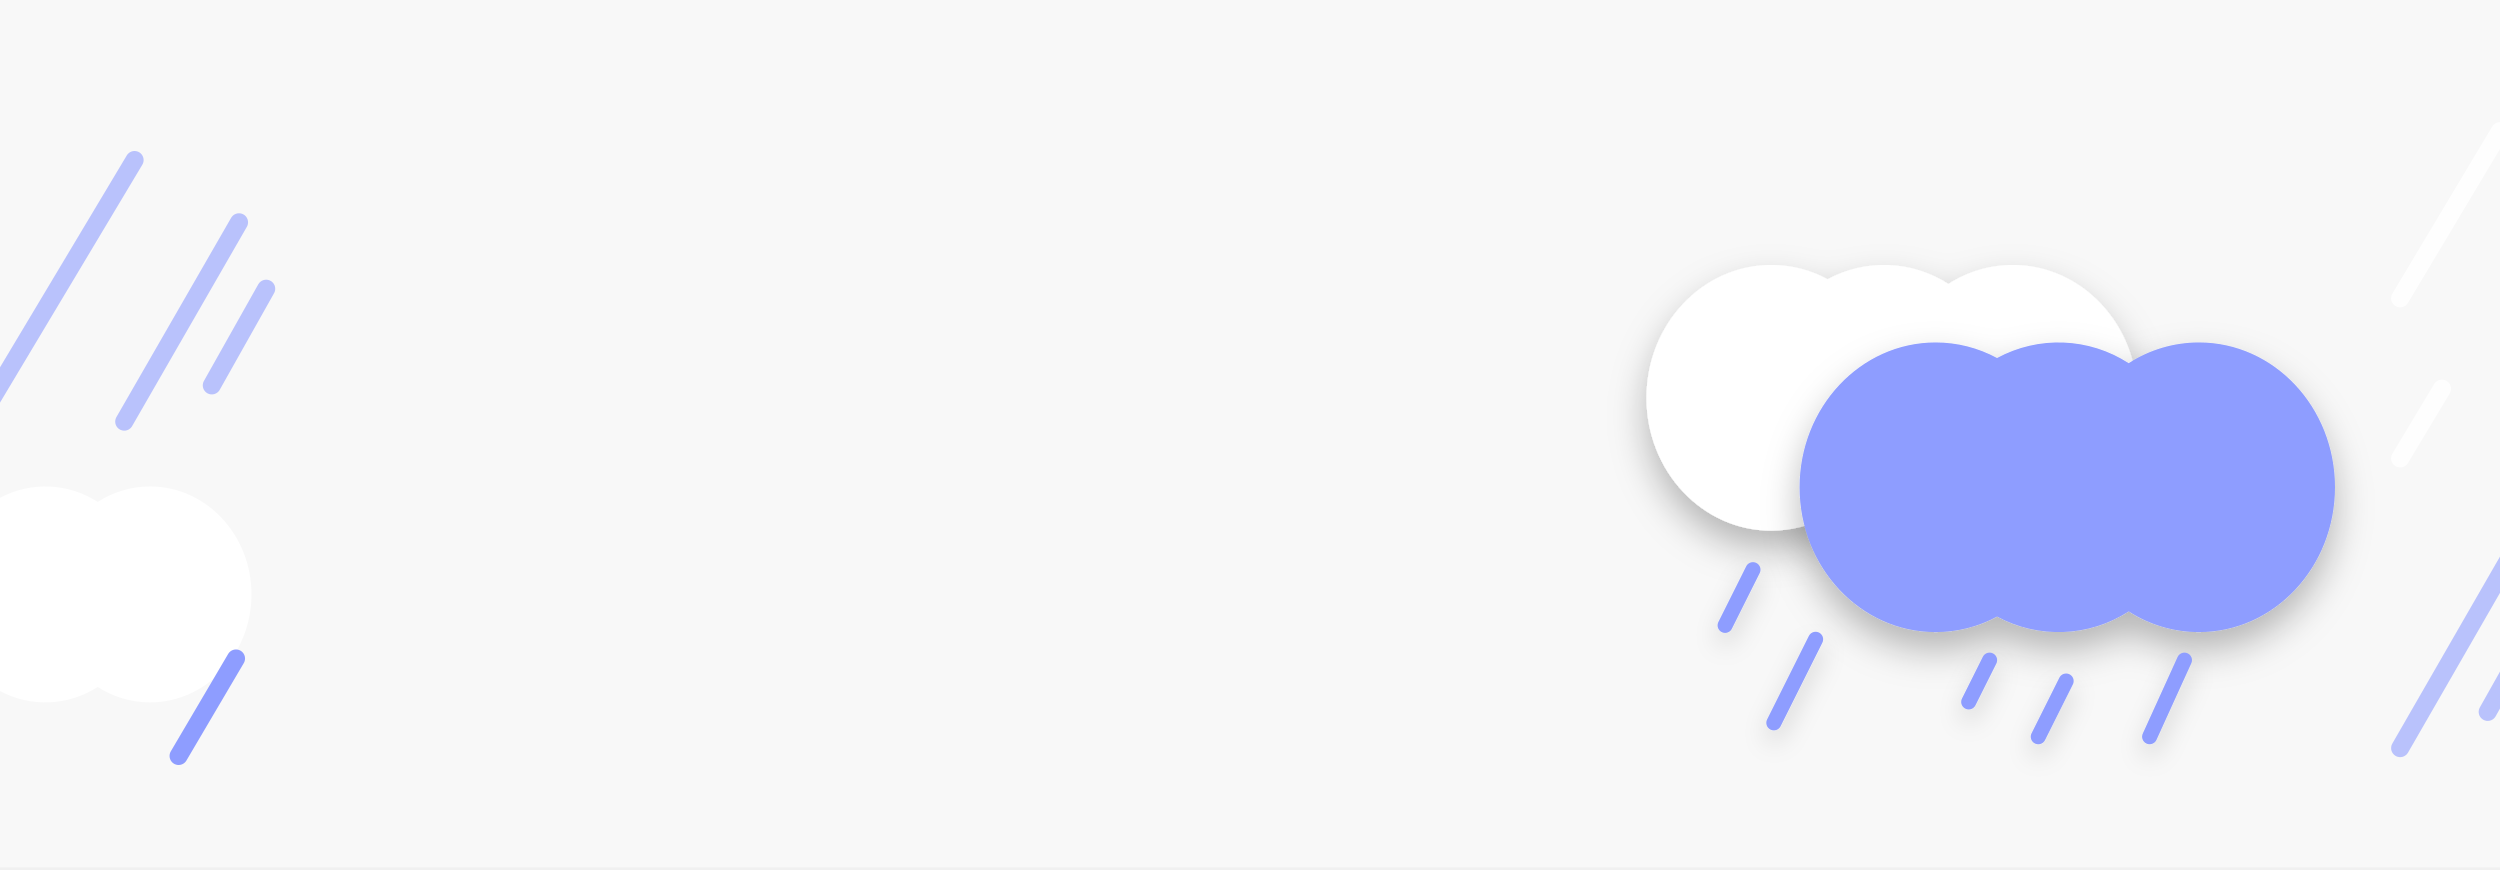
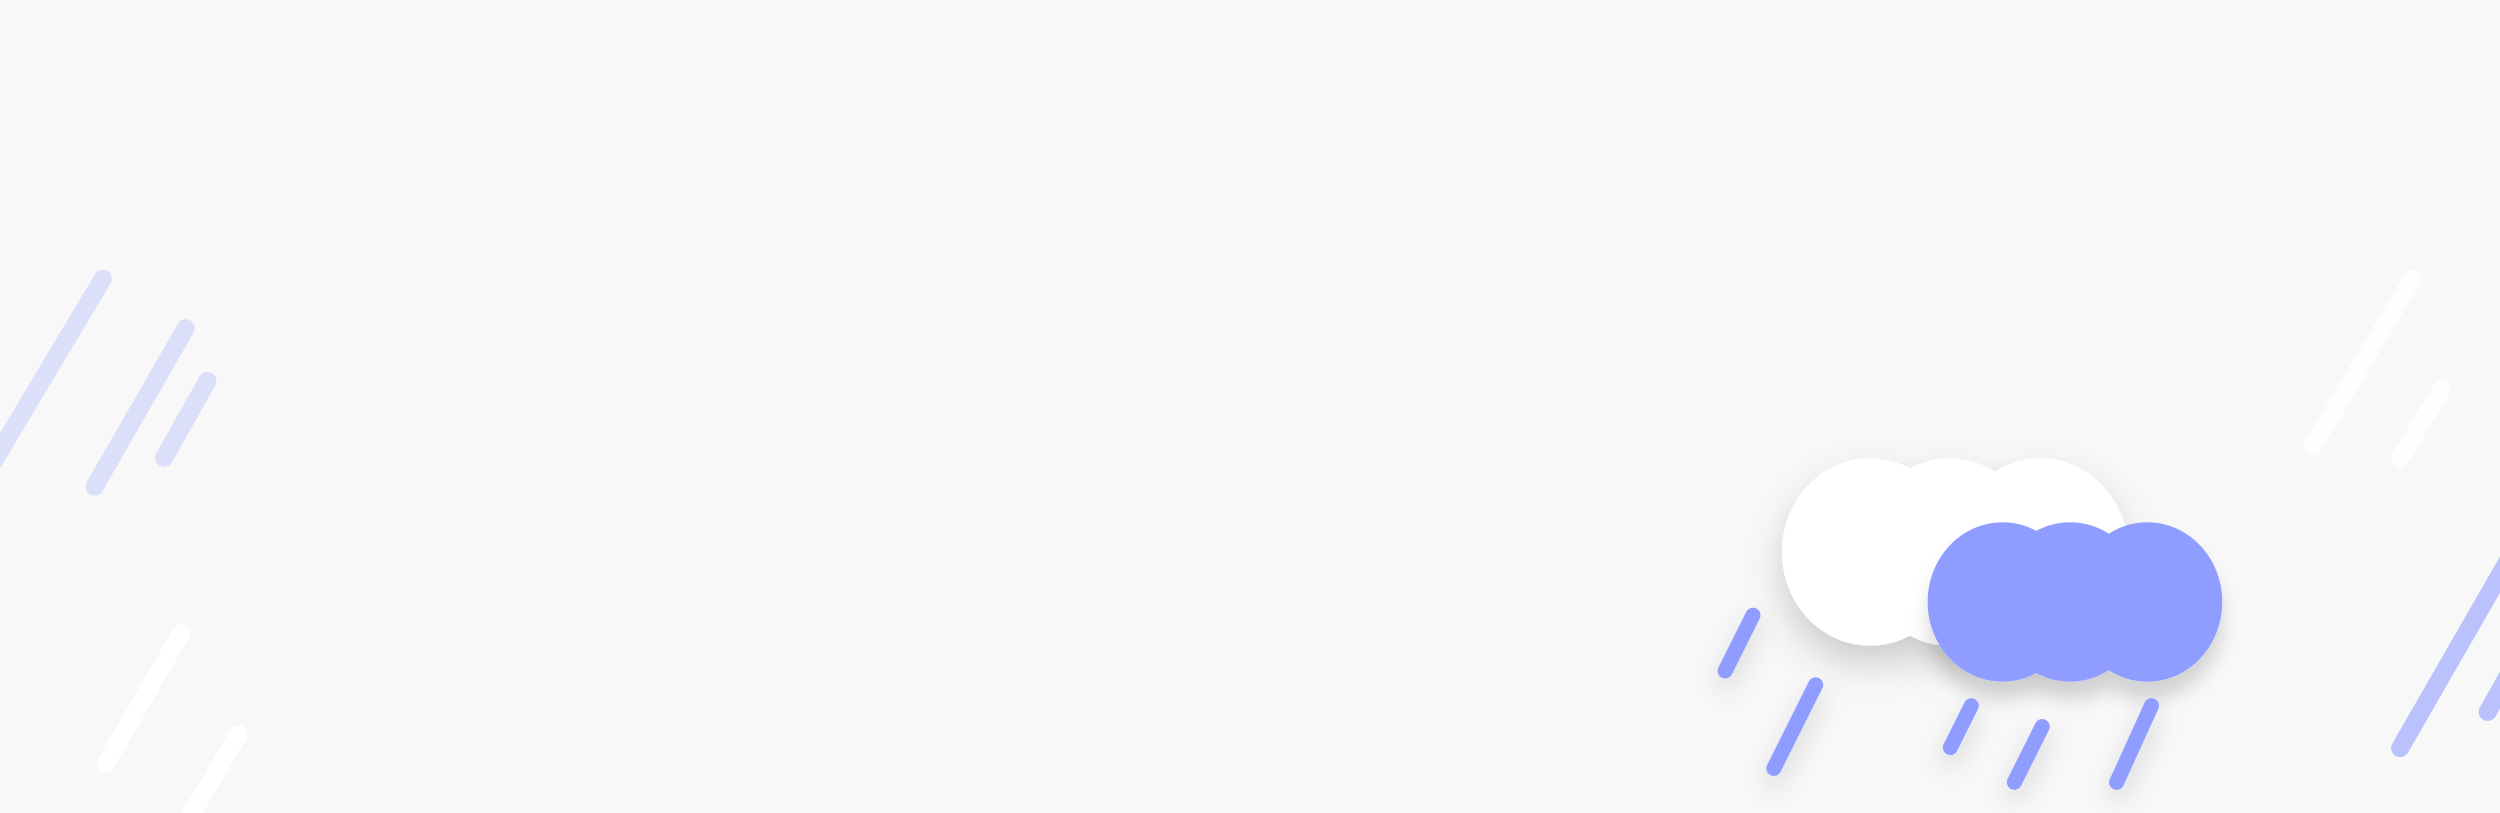
- <svg xmlns="http://www.w3.org/2000/svg" width="414" height="144" viewBox="0 0 414 144">
+ <svg xmlns="http://www.w3.org/2000/svg" width="414" height="134.63" viewBox="0 0 414 134.63">
  <defs>
    <clipPath id="clip-path">
-       <rect id="사각형_2475" data-name="사각형 2475" width="414" height="144" transform="translate(0 528)" fill="#fff" />
+       <rect id="사각형_2780" data-name="사각형 2780" width="414" height="134.63" fill="#f8f8f8" />
    </clipPath>
-     <filter id="합치기_9" x="263.655" y="37.88" width="99.325" height="61.996" filterUnits="userSpaceOnUse">
+     <filter id="합치기_56" x="286.099" y="69.901" width="75.371" height="49.012" filterUnits="userSpaceOnUse">
      <feOffset dy="3" input="SourceAlpha" />
      <feGaussianBlur stdDeviation="3" result="blur" />
-       <feFlood flood-color="#101010" flood-opacity="0.271" />
+       <feFlood flood-color="#101010" flood-opacity="0.18" />
      <feComposite operator="in" in2="blur" />
      <feComposite in="SourceGraphic" />
    </filter>
-     <filter id="합치기_9-2" x="289.01" y="50.707" width="106.664" height="65.966" filterUnits="userSpaceOnUse">
+     <filter id="합치기_60" x="314.713" y="84.99" width="57.787" height="35.393" filterUnits="userSpaceOnUse">
      <feOffset dy="3" input="SourceAlpha" />
-       <feGaussianBlur stdDeviation="3" result="blur-2" />
-       <feFlood flood-opacity="0.271" />
+       <feGaussianBlur stdDeviation="1.5" result="blur-2" />
+       <feFlood flood-opacity="0.149" />
      <feComposite operator="in" in2="blur-2" />
      <feComposite in="SourceGraphic" />
    </filter>
-     <filter id="선_144" x="278.002" y="88.664" width="19.964" height="24.574" filterUnits="userSpaceOnUse">
+     <filter id="선_229" x="278.001" y="96.206" width="19.964" height="24.574" filterUnits="userSpaceOnUse">
      <feOffset dy="2" input="SourceAlpha" />
      <feGaussianBlur stdDeviation="2" result="blur-3" />
      <feFlood flood-opacity="0.141" />
      <feComposite operator="in" in2="blur-3" />
      <feComposite in="SourceGraphic" />
    </filter>
-     <filter id="선_145" x="286.069" y="100.188" width="22.269" height="29.184" filterUnits="userSpaceOnUse">
+     <filter id="선_230" x="286.069" y="107.731" width="22.269" height="29.184" filterUnits="userSpaceOnUse">
      <feOffset dy="2" input="SourceAlpha" />
      <feGaussianBlur stdDeviation="2" result="blur-4" />
      <feFlood flood-opacity="0.141" />
      <feComposite operator="in" in2="blur-4" />
      <feComposite in="SourceGraphic" />
    </filter>
-     <filter id="선_146" x="318.338" y="103.646" width="18.812" height="22.269" filterUnits="userSpaceOnUse">
+     <filter id="선_231" x="315.304" y="111.188" width="18.812" height="22.269" filterUnits="userSpaceOnUse">
      <feOffset dy="2" input="SourceAlpha" />
      <feGaussianBlur stdDeviation="2" result="blur-5" />
      <feFlood flood-opacity="0.141" />
      <feComposite operator="in" in2="blur-5" />
      <feComposite in="SourceGraphic" />
    </filter>
-     <filter id="선_147" x="329.863" y="107.103" width="19.964" height="24.574" filterUnits="userSpaceOnUse">
+     <filter id="선_232" x="325.898" y="114.646" width="19.964" height="24.574" filterUnits="userSpaceOnUse">
      <feOffset dy="2" input="SourceAlpha" />
      <feGaussianBlur stdDeviation="2" result="blur-6" />
      <feFlood flood-opacity="0.141" />
      <feComposite operator="in" in2="blur-6" />
      <feComposite in="SourceGraphic" />
    </filter>
-     <filter id="선_148" x="348.324" y="103.668" width="21.073" height="27.988" filterUnits="userSpaceOnUse">
+     <filter id="선_233" x="342.862" y="111.21" width="21.073" height="27.988" filterUnits="userSpaceOnUse">
      <feOffset dy="2" input="SourceAlpha" />
      <feGaussianBlur stdDeviation="2" result="blur-7" />
      <feFlood flood-opacity="0.141" />
      <feComposite operator="in" in2="blur-7" />
      <feComposite in="SourceGraphic" />
    </filter>
  </defs>
-   <g id="날씨위젯_비_" data-name="날씨위젯(비)" transform="translate(0 -528)" clip-path="url(#clip-path)">
-     <g id="그룹_1415" data-name="그룹 1415">
-       <rect id="사각형_2470" data-name="사각형 2470" width="414" height="143.628" transform="translate(0 528)" fill="#f8f8f8" />
-       <g id="그룹_1407" data-name="그룹 1407" transform="translate(272.655 571.88)">
-         <g transform="matrix(1, 0, 0, 1, -272.66, -43.88)" filter="url(#합치기_9)">
-           <path id="합치기_9-3" data-name="합치기 9" d="M50,40.843a19.6,19.6,0,0,1-20,.787A19.572,19.572,0,0,1,20.664,44C9.252,44,0,34.147,0,22S9.252,0,20.664,0A19.572,19.572,0,0,1,30,2.366a19.6,19.6,0,0,1,20,.787A19.643,19.643,0,0,1,60.661,0C72.074,0,81.325,9.849,81.325,22S72.074,44,60.661,44A19.643,19.643,0,0,1,50,40.843Z" transform="translate(272.66 43.88)" fill="#fff" />
+   <g id="Chat___비_위젯" data-name="Chat _ 비 위젯" clip-path="url(#clip-path)">
+     <g id="그룹_1780" data-name="그룹 1780">
+       <rect id="사각형_2779" data-name="사각형 2779" width="414" height="134.63" fill="#f8f8f8" />
+       <g id="그룹_1777" data-name="그룹 1777" transform="translate(295.098 75.901)">
+         <g transform="matrix(1, 0, 0, 1, -295.1, -75.9)" filter="url(#합치기_56)">
+           <path id="합치기_56-2" data-name="합치기 56" d="M35.269,28.789a13.84,13.84,0,0,1-14.108.555,13.816,13.816,0,0,1-6.584,1.668C6.527,31.012,0,24.07,0,15.505S6.527,0,14.578,0a13.816,13.816,0,0,1,6.584,1.668,13.84,13.84,0,0,1,14.108.555A13.866,13.866,0,0,1,42.793,0c8.051,0,14.578,6.942,14.578,15.505S50.845,31.012,42.793,31.012A13.865,13.865,0,0,1,35.269,28.789Z" transform="translate(295.1 75.9)" fill="#fff" />
        </g>
      </g>
-       <g id="그룹_1410" data-name="그룹 1410" transform="translate(-21.459 615.557)">
-         <path id="합치기_9-4" data-name="합치기 9" d="M40.636,33.2a15.934,15.934,0,0,1-16.254.64A15.908,15.908,0,0,1,16.8,35.76c-9.276,0-16.8-8-16.8-17.88S7.52,0,16.8,0a15.908,15.908,0,0,1,7.586,1.923,15.935,15.935,0,0,1,16.254.64A15.966,15.966,0,0,1,49.305,0c9.276,0,16.8,8,16.8,17.88s-7.52,17.88-16.8,17.88A15.966,15.966,0,0,1,40.636,33.2Z" transform="translate(-3 -7)" fill="#fff" />
-       </g>
-       <g id="그룹_1405" data-name="그룹 1405" transform="translate(298.01 584.707)">
-         <g transform="matrix(1, 0, 0, 1, -298.01, -56.71)" filter="url(#합치기_9-2)">
-           <path id="합치기_9-5" data-name="합치기 9" d="M54.507,44.529a21.374,21.374,0,0,1-21.8.858,21.338,21.338,0,0,1-10.175,2.579C10.087,47.966,0,37.229,0,23.983S10.087,0,22.529,0A21.338,21.338,0,0,1,32.7,2.579a21.374,21.374,0,0,1,21.8.858A21.416,21.416,0,0,1,66.135,0C78.578,0,88.664,10.737,88.664,23.983S78.578,47.966,66.135,47.966A21.416,21.416,0,0,1,54.507,44.529Z" transform="translate(298.01 56.71)" fill="#8e9dff" />
+       <g id="그룹_1778" data-name="그룹 1778" transform="translate(319.213 86.49)">
+         <g transform="matrix(1, 0, 0, 1, -319.21, -86.49)" filter="url(#합치기_60)">
+           <path id="합치기_60-2" data-name="합치기 60" d="M29.992,24.5a11.761,11.761,0,0,1-12,.472,11.741,11.741,0,0,1-5.6,1.419C5.551,26.393,0,20.485,0,13.2S5.551,0,12.4,0A11.741,11.741,0,0,1,18,1.419a11.761,11.761,0,0,1,12,.472A11.784,11.784,0,0,1,36.391,0c6.847,0,12.4,5.908,12.4,13.2s-5.55,13.2-12.4,13.2A11.784,11.784,0,0,1,29.992,24.5Z" transform="translate(319.21 86.49)" fill="#8e9dff" />
        </g>
      </g>
-       <g id="그룹_1406" data-name="그룹 1406" transform="translate(285.679 622.341)">
-         <g transform="matrix(1, 0, 0, 1, -285.68, -94.34)" filter="url(#선_144)">
-           <line id="선_144-2" data-name="선 144" x1="4.61" y2="9.22" transform="translate(285.68 94.34)" fill="none" stroke="#8e9dff" stroke-linecap="round" stroke-width="2.5" />
+       <g id="그룹_1779" data-name="그룹 1779" transform="translate(285.679 101.883)">
+         <g transform="matrix(1, 0, 0, 1, -285.68, -101.88)" filter="url(#선_229)">
+           <line id="선_229-2" data-name="선 229" x1="4.61" y2="9.22" transform="translate(285.68 101.88)" fill="none" stroke="#8e9dff" stroke-linecap="round" stroke-width="2.5" />
        </g>
-         <g transform="matrix(1, 0, 0, 1, -285.68, -94.34)" filter="url(#선_145)">
-           <line id="선_145-2" data-name="선 145" x1="6.915" y2="13.83" transform="translate(293.75 105.87)" fill="none" stroke="#8e9dff" stroke-linecap="round" stroke-width="2.5" />
+         <g transform="matrix(1, 0, 0, 1, -285.68, -101.88)" filter="url(#선_230)">
+           <line id="선_230-2" data-name="선 230" x1="6.915" y2="13.83" transform="translate(293.75 113.41)" fill="none" stroke="#8e9dff" stroke-linecap="round" stroke-width="2.5" />
        </g>
-         <g transform="matrix(1, 0, 0, 1, -285.68, -94.34)" filter="url(#선_146)">
-           <line id="선_146-2" data-name="선 146" x1="3.457" y2="6.915" transform="translate(326.02 109.32)" fill="none" stroke="#8e9dff" stroke-linecap="round" stroke-width="2.5" />
+         <g transform="matrix(1, 0, 0, 1, -285.68, -101.88)" filter="url(#선_231)">
+           <line id="선_231-2" data-name="선 231" x1="3.457" y2="6.915" transform="translate(322.98 116.87)" fill="none" stroke="#8e9dff" stroke-linecap="round" stroke-width="2.5" />
        </g>
-         <g transform="matrix(1, 0, 0, 1, -285.68, -94.34)" filter="url(#선_147)">
-           <line id="선_147-2" data-name="선 147" x1="4.61" y2="9.22" transform="translate(337.54 112.78)" fill="none" stroke="#8e9dff" stroke-linecap="round" stroke-width="2.5" />
+         <g transform="matrix(1, 0, 0, 1, -285.68, -101.88)" filter="url(#선_232)">
+           <line id="선_232-2" data-name="선 232" x1="4.61" y2="9.22" transform="translate(333.58 120.32)" fill="none" stroke="#8e9dff" stroke-linecap="round" stroke-width="2.5" />
        </g>
-         <g transform="matrix(1, 0, 0, 1, -285.68, -94.34)" filter="url(#선_148)">
-           <line id="선_148-2" data-name="선 148" x1="5.762" y2="12.677" transform="translate(355.98 109.32)" fill="none" stroke="#8e9dff" stroke-linecap="round" stroke-width="2.5" />
+         <g transform="matrix(1, 0, 0, 1, -285.68, -101.88)" filter="url(#선_233)">
+           <line id="선_233-2" data-name="선 233" x1="5.762" y2="12.677" transform="translate(350.52 116.87)" fill="none" stroke="#8e9dff" stroke-linecap="round" stroke-width="2.5" />
        </g>
      </g>
-       <line id="선_203" data-name="선 203" x1="16.532" y2="27.659" transform="translate(397.468 549.735)" fill="none" stroke="#fff" stroke-linecap="round" stroke-width="3" opacity="0.91" />
-       <line id="선_202" data-name="선 202" x1="6.915" y2="11.525" transform="translate(397.468 592.376)" fill="none" stroke="#fff" stroke-linecap="round" stroke-width="3" opacity="0.91" />
-       <line id="선_204" data-name="선 204" x1="19" y2="33" transform="translate(20.578 564.817)" fill="none" stroke="#8e9dff" stroke-linecap="round" stroke-width="3" opacity="0.59" />
-       <line id="선_209" data-name="선 209" x1="25.5" y2="42.622" transform="translate(-3.217 554.505)" fill="none" stroke="#8e9dff" stroke-linecap="round" stroke-width="3" opacity="0.59" />
-       <line id="선_208" data-name="선 208" x1="19" y2="33" transform="translate(397.468 618.883)" fill="none" stroke="#8e9dff" stroke-linecap="round" stroke-width="3" opacity="0.59" />
-       <line id="선_205" data-name="선 205" x1="9" y2="16" transform="translate(35.078 575.817)" fill="none" stroke="#8e9dff" stroke-linecap="round" stroke-width="3" opacity="0.59" />
-       <line id="선_207" data-name="선 207" x1="9" y2="16" transform="translate(411.968 629.883)" fill="none" stroke="#8e9dff" stroke-linecap="round" stroke-width="3" opacity="0.59" />
-       <line id="선_206" data-name="선 206" x1="9.5" y2="16.133" transform="translate(29.578 637.05)" fill="none" stroke="#8e9dff" stroke-linecap="round" stroke-width="3" />
+       <line id="선_234" data-name="선 234" x1="16.532" y2="27.659" transform="translate(383 46.175)" fill="none" stroke="#fff" stroke-linecap="round" stroke-width="3" opacity="0.91" />
+       <line id="선_235" data-name="선 235" x1="6.915" y2="11.525" transform="translate(397.468 64.376)" fill="none" stroke="#fff" stroke-linecap="round" stroke-width="3" opacity="0.91" />
+       <line id="선_236" data-name="선 236" x1="15.083" y2="26.197" transform="translate(15.672 54.36)" fill="none" stroke="#8e9dff" stroke-linecap="round" stroke-width="3" opacity="0.27" />
+       <line id="선_237" data-name="선 237" x1="20.243" y2="33.836" transform="translate(-3.217 46.175)" fill="none" stroke="#8e9dff" stroke-linecap="round" stroke-width="3" opacity="0.27" />
+       <line id="선_238" data-name="선 238" x1="19" y2="33" transform="translate(397.468 90.883)" fill="none" stroke="#8e9dff" stroke-linecap="round" stroke-width="3" opacity="0.59" />
+       <line id="선_239" data-name="선 239" x1="7.145" y2="12.702" transform="translate(27.183 63.093)" fill="none" stroke="#8e9dff" stroke-linecap="round" stroke-width="3" opacity="0.27" />
+       <line id="선_240" data-name="선 240" x1="9" y2="16" transform="translate(411.968 101.883)" fill="none" stroke="#8e9dff" stroke-linecap="round" stroke-width="3" opacity="0.59" />
+       <line id="선_241" data-name="선 241" x1="9.5" y2="16.133" transform="translate(30 121.556)" fill="none" stroke="#fff" stroke-linecap="round" stroke-width="3" />
+       <line id="선_242" data-name="선 242" x1="12.5" y2="21.683" transform="translate(17.5 104.817)" fill="none" stroke="#fff" stroke-linecap="round" stroke-width="3" />
    </g>
  </g>
</svg>
